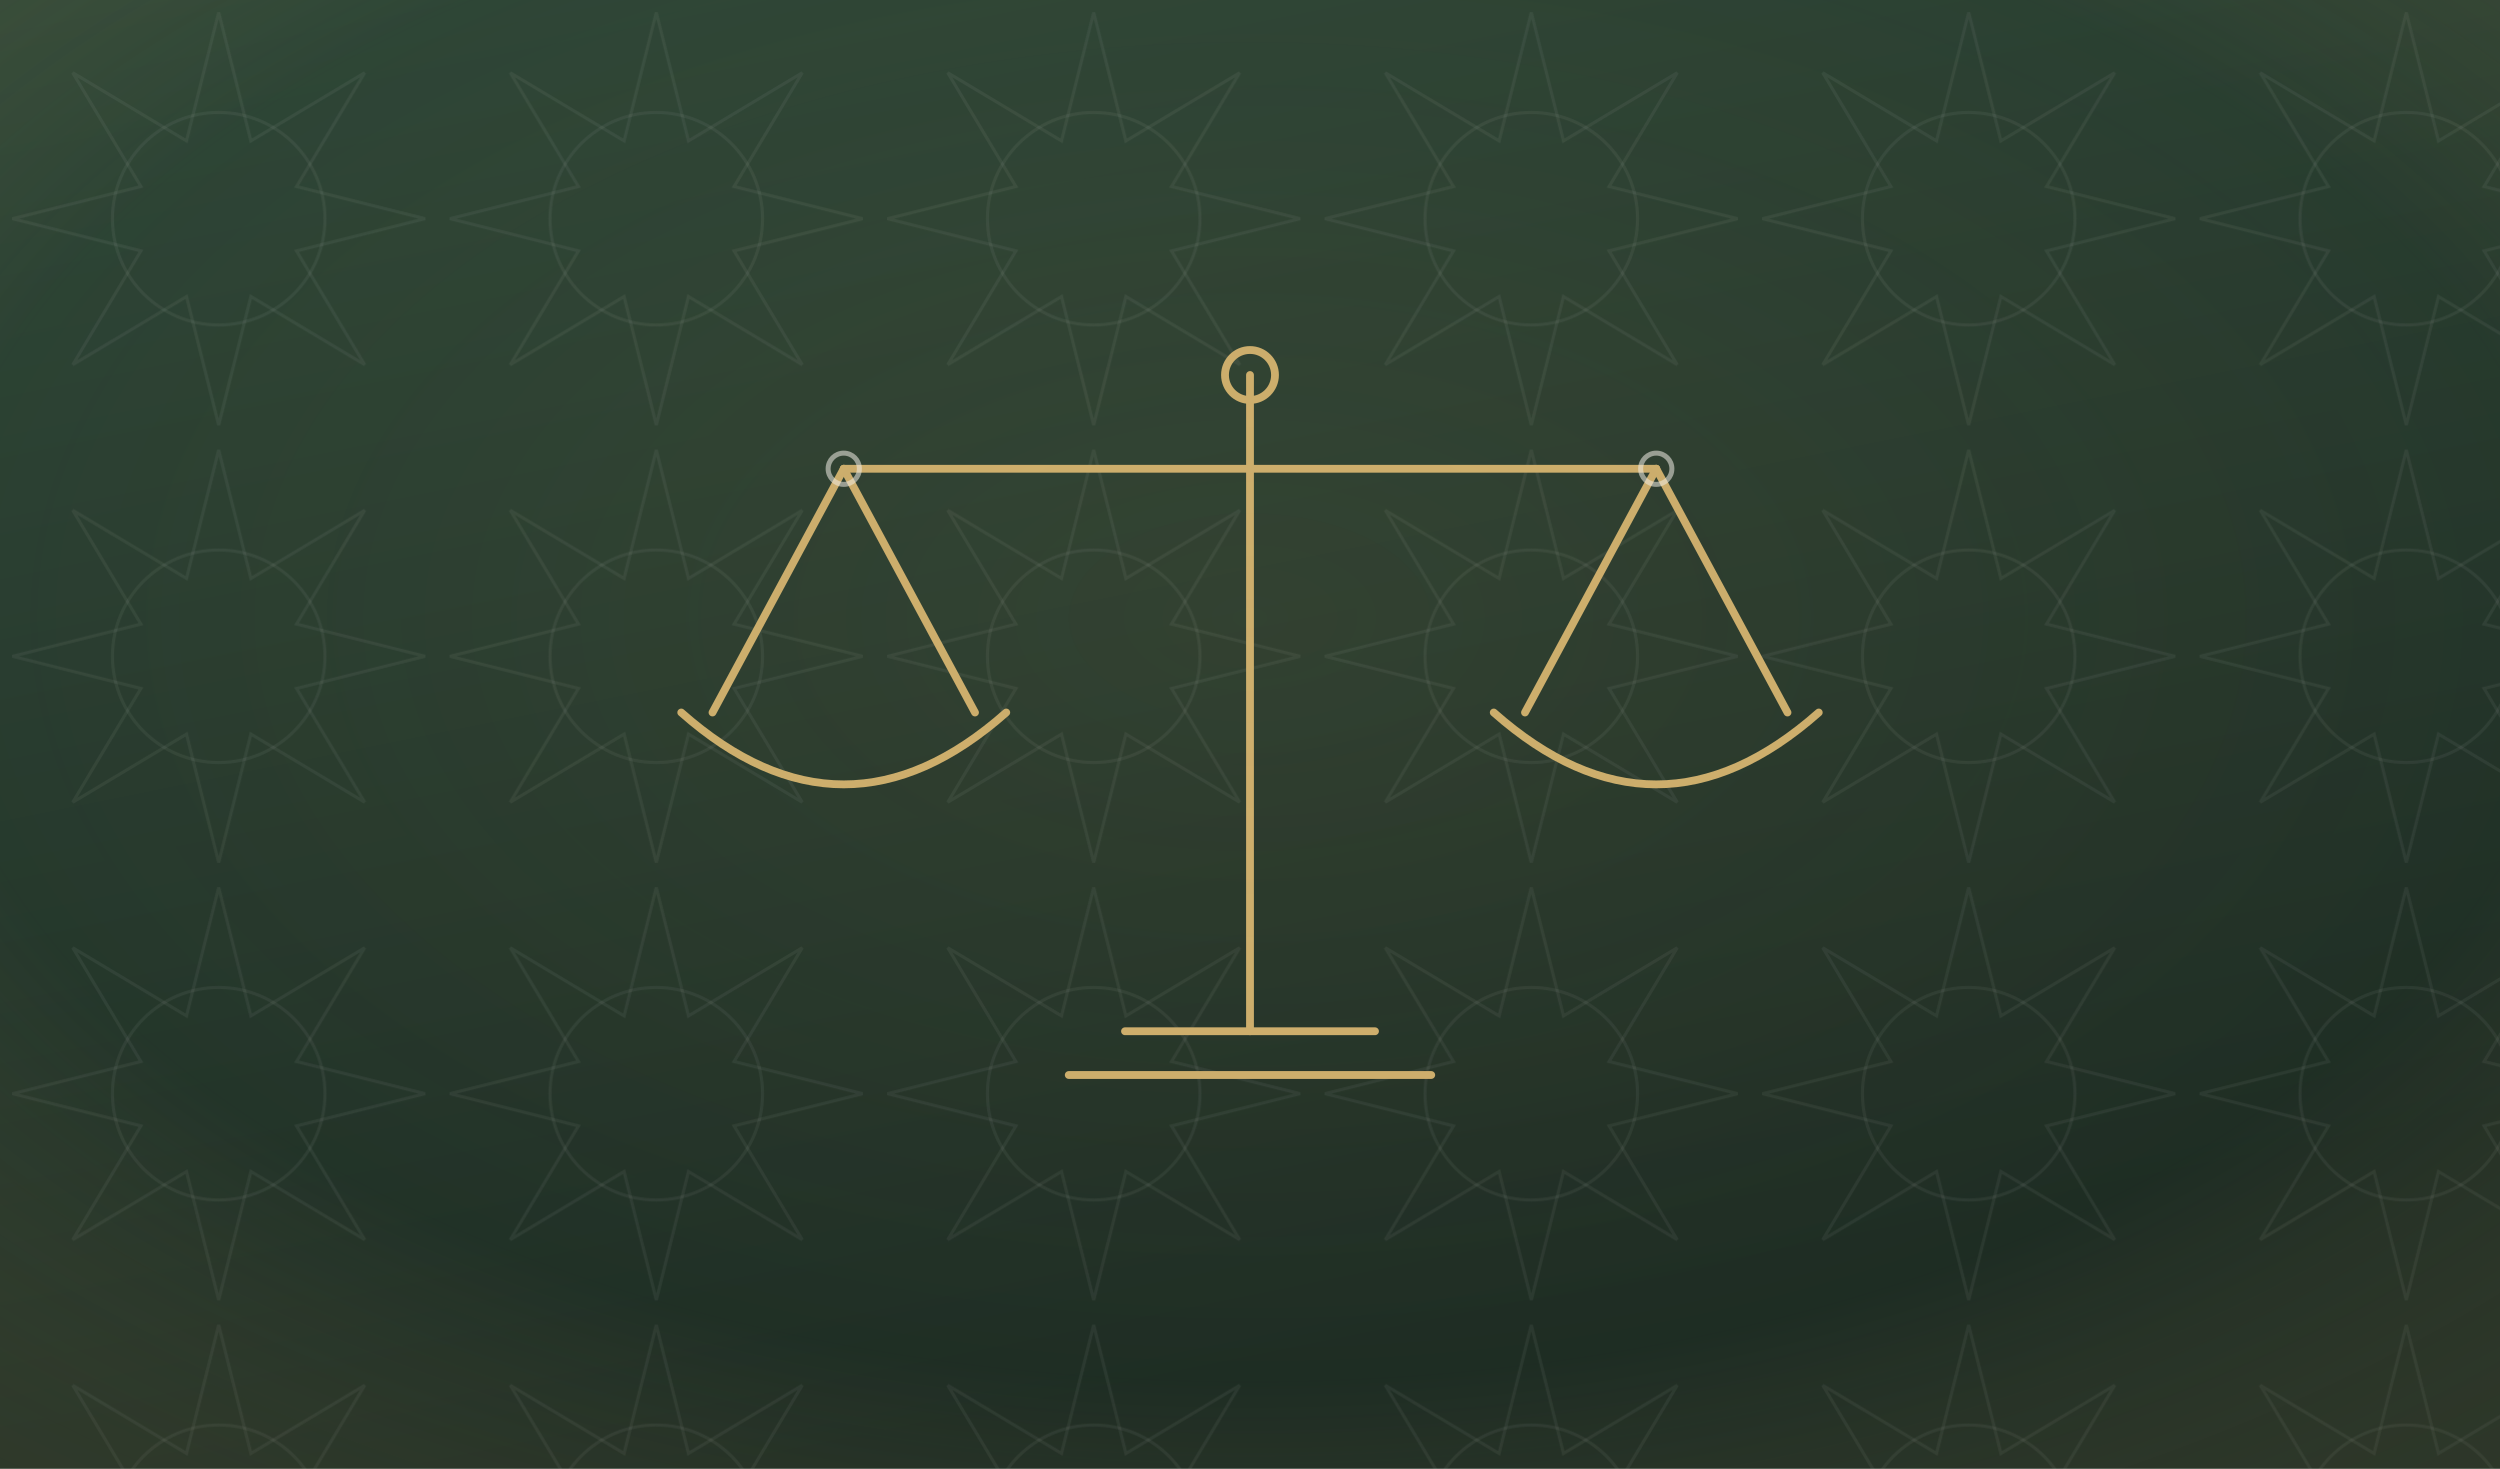
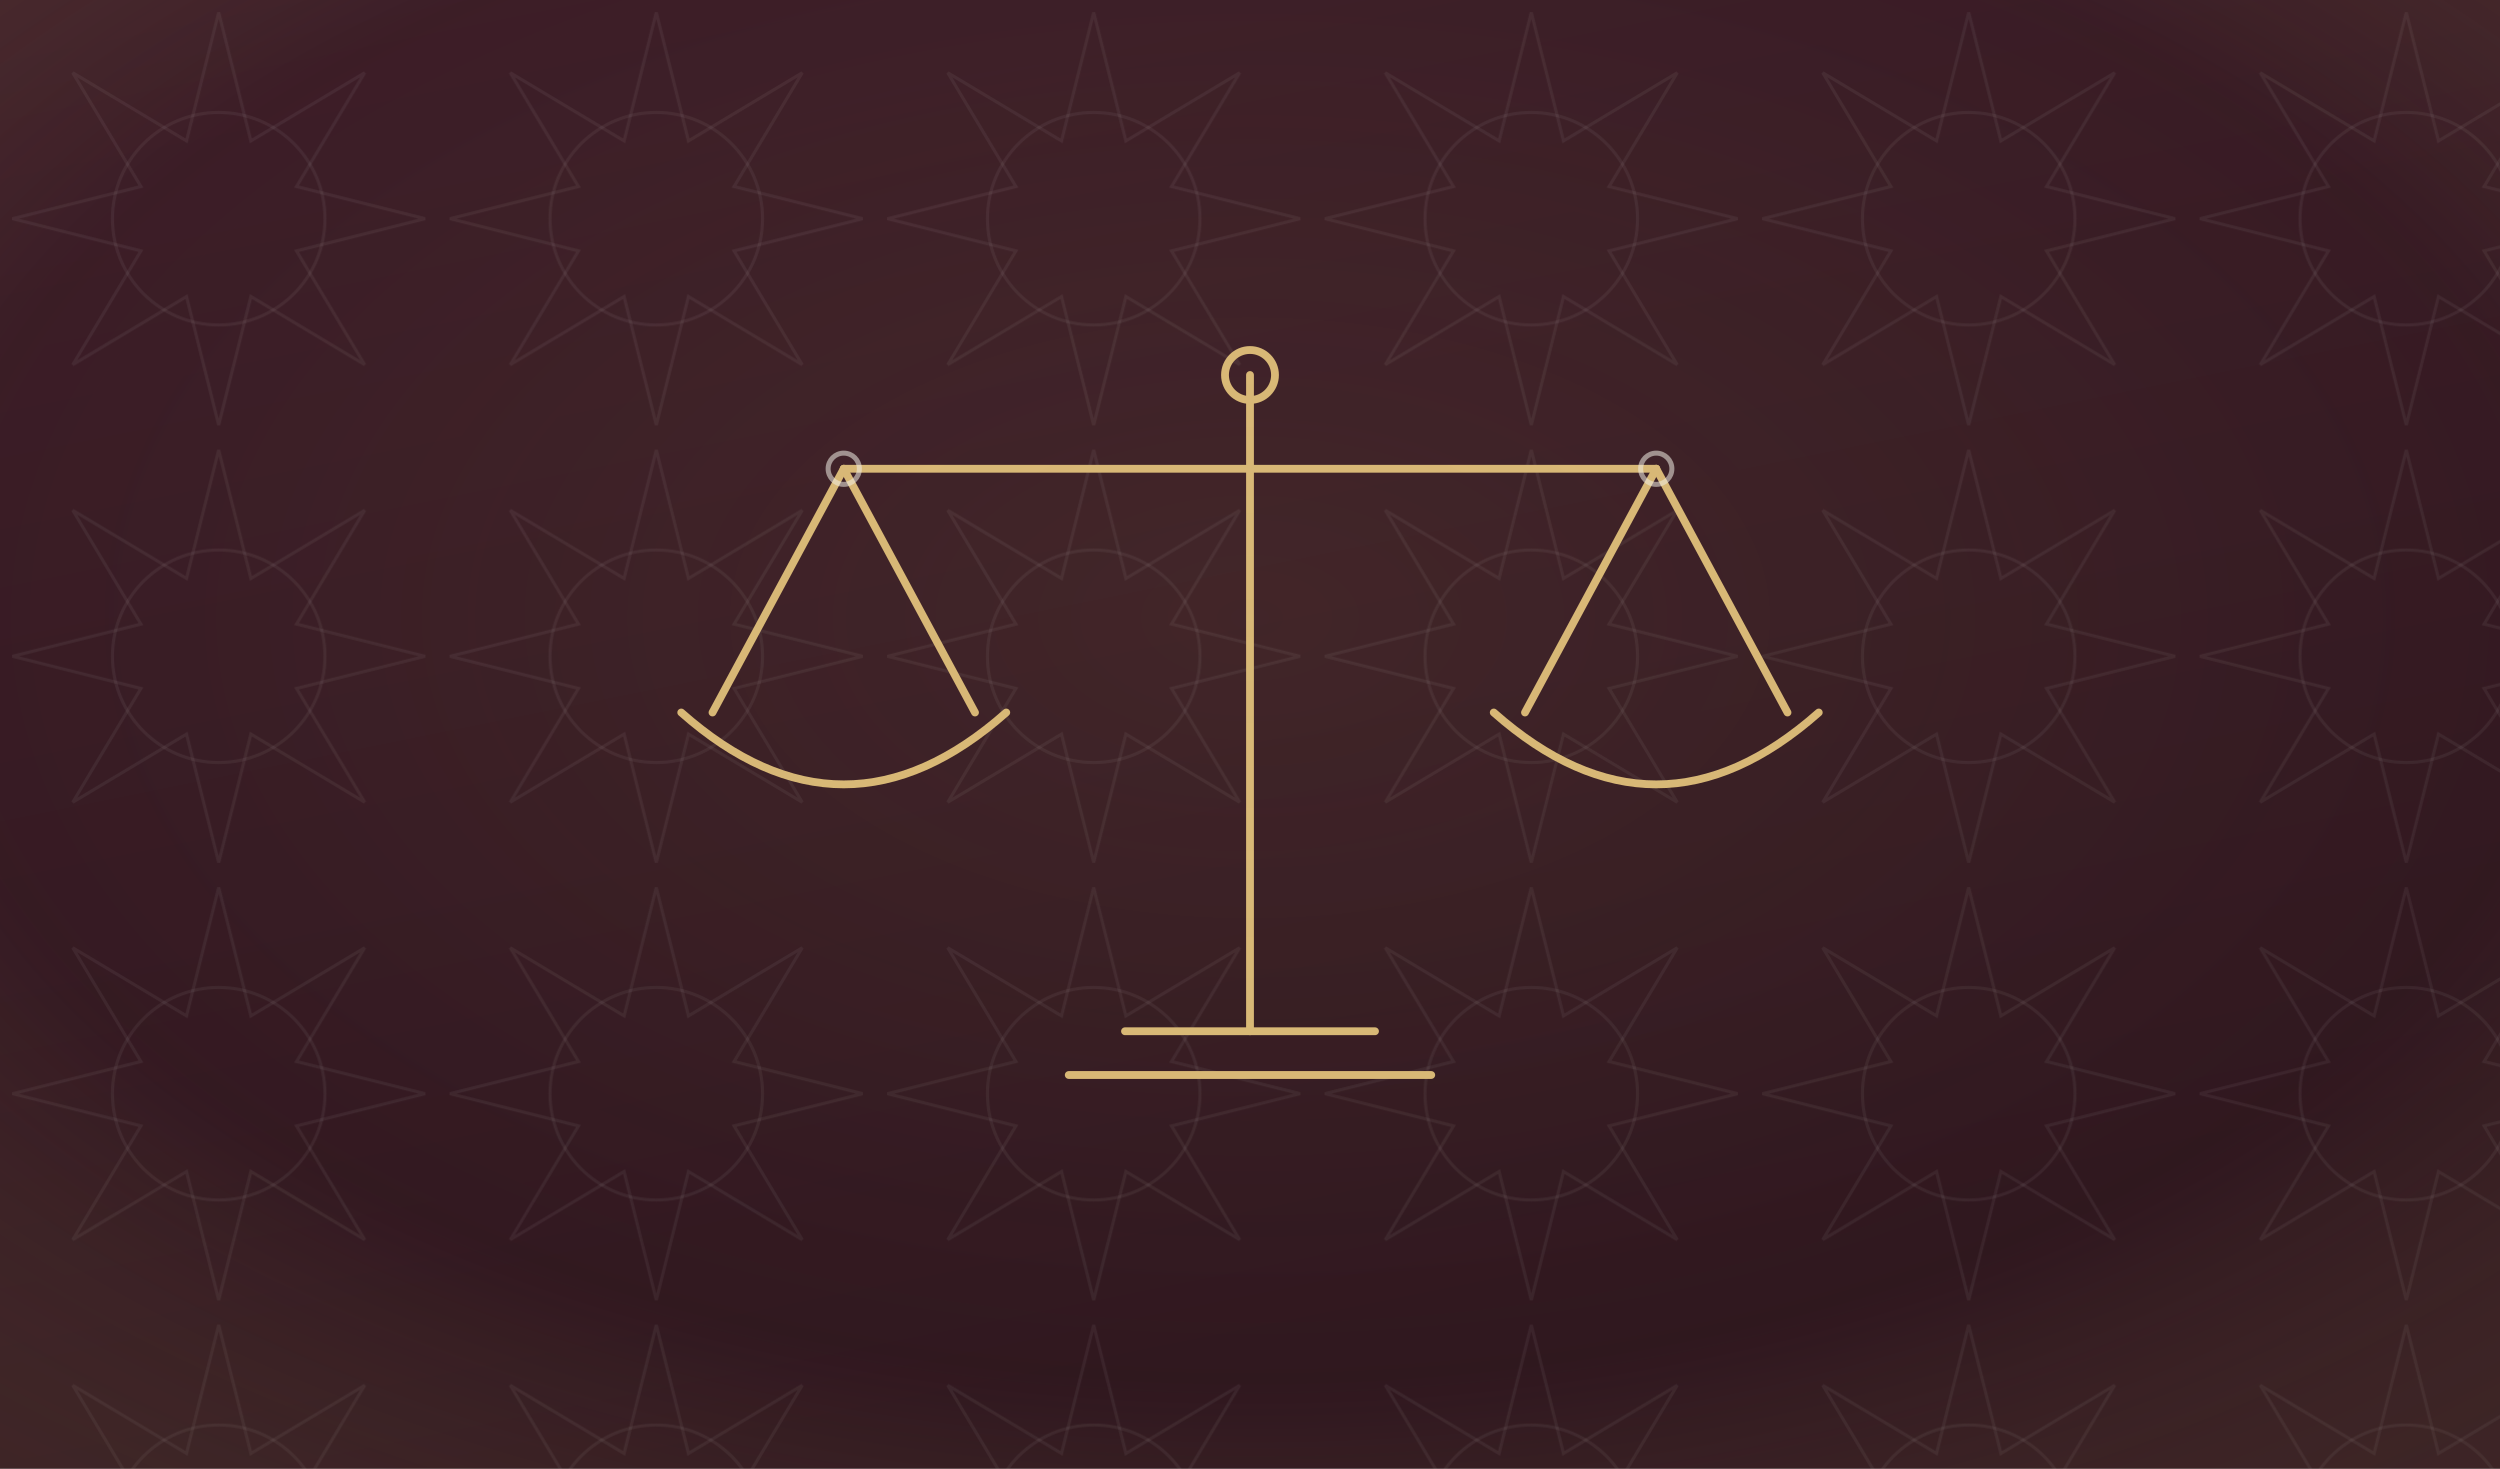
<svg xmlns="http://www.w3.org/2000/svg" viewBox="0 0 800 470" role="img" aria-label="">
  <defs>
    <linearGradient id="bg" x1="0" y1="0" x2="0.35" y2="1">
-       <stop offset="0" stop-color="#2c4536" />
-       <stop offset="1" stop-color="#1b2a22" />
+       <stop offset="0" stop-color="#3a1b26" />
+       <stop offset="1" stop-color="#2c141d" />
    </linearGradient>
    <radialGradient id="glow" cx="0.5" cy="0.42" r="1.05">
-       <stop offset="0" stop-color="#cdae6c" stop-opacity="0.09" />
-       <stop offset="0.5" stop-color="#cdae6c" stop-opacity="0.02" />
-       <stop offset="1" stop-color="#101a14" stop-opacity="0.4" />
+       <stop offset="0" stop-color="#d8b876" stop-opacity="0.09" />
+       <stop offset="0.5" stop-color="#d8b876" stop-opacity="0.02" />
+       <stop offset="1" stop-color="#1c0d13" stop-opacity="0.4" />
    </radialGradient>
    <pattern id="lat" width="140" height="140" patternUnits="userSpaceOnUse">
      <g fill="none" stroke="#f2f0eb" stroke-opacity="0.06">
        <polygon points="70.0,4.0 80.3,45.1 116.7,23.3 94.9,59.7 136.0,70.0 94.9,80.3 116.7,116.7 80.3,94.9 70.0,136.0 59.7,94.9 23.3,116.7 45.1,80.3 4.0,70.0 45.1,59.7 23.3,23.3 59.7,45.1" />
        <circle cx="70" cy="70" r="34" />
      </g>
    </pattern>
  </defs>
  <rect width="800" height="470" fill="url(#bg)" />
  <rect width="800" height="470" fill="url(#lat)" />
-   <g fill="none" stroke="#cdae6c" stroke-width="2.5" stroke-linecap="round" stroke-linejoin="round">
+   <g fill="none" stroke="#d8b876" stroke-width="2.5" stroke-linecap="round" stroke-linejoin="round">
    <line x1="400" y1="120" x2="400" y2="330" />
    <line x1="270" y1="150" x2="530" y2="150" />
    <circle cx="400" cy="120" r="8" />
    <path d="M 360 330 H 440" />
    <path d="M 342 344 H 458" />
    <line x1="270" y1="150" x2="228" y2="228" />
    <line x1="270" y1="150" x2="312" y2="228" />
    <path d="M 218 228 Q 270 274 322 228" />
    <line x1="530" y1="150" x2="488" y2="228" />
    <line x1="530" y1="150" x2="572" y2="228" />
    <path d="M 478 228 Q 530 274 582 228" />
  </g>
  <g fill="none" stroke="#f2f0eb" stroke-opacity="0.55" stroke-width="1.6" stroke-linecap="round">
    <circle cx="270" cy="150" r="5" />
    <circle cx="530" cy="150" r="5" />
  </g>
  <rect width="800" height="470" fill="url(#glow)" />
</svg>
